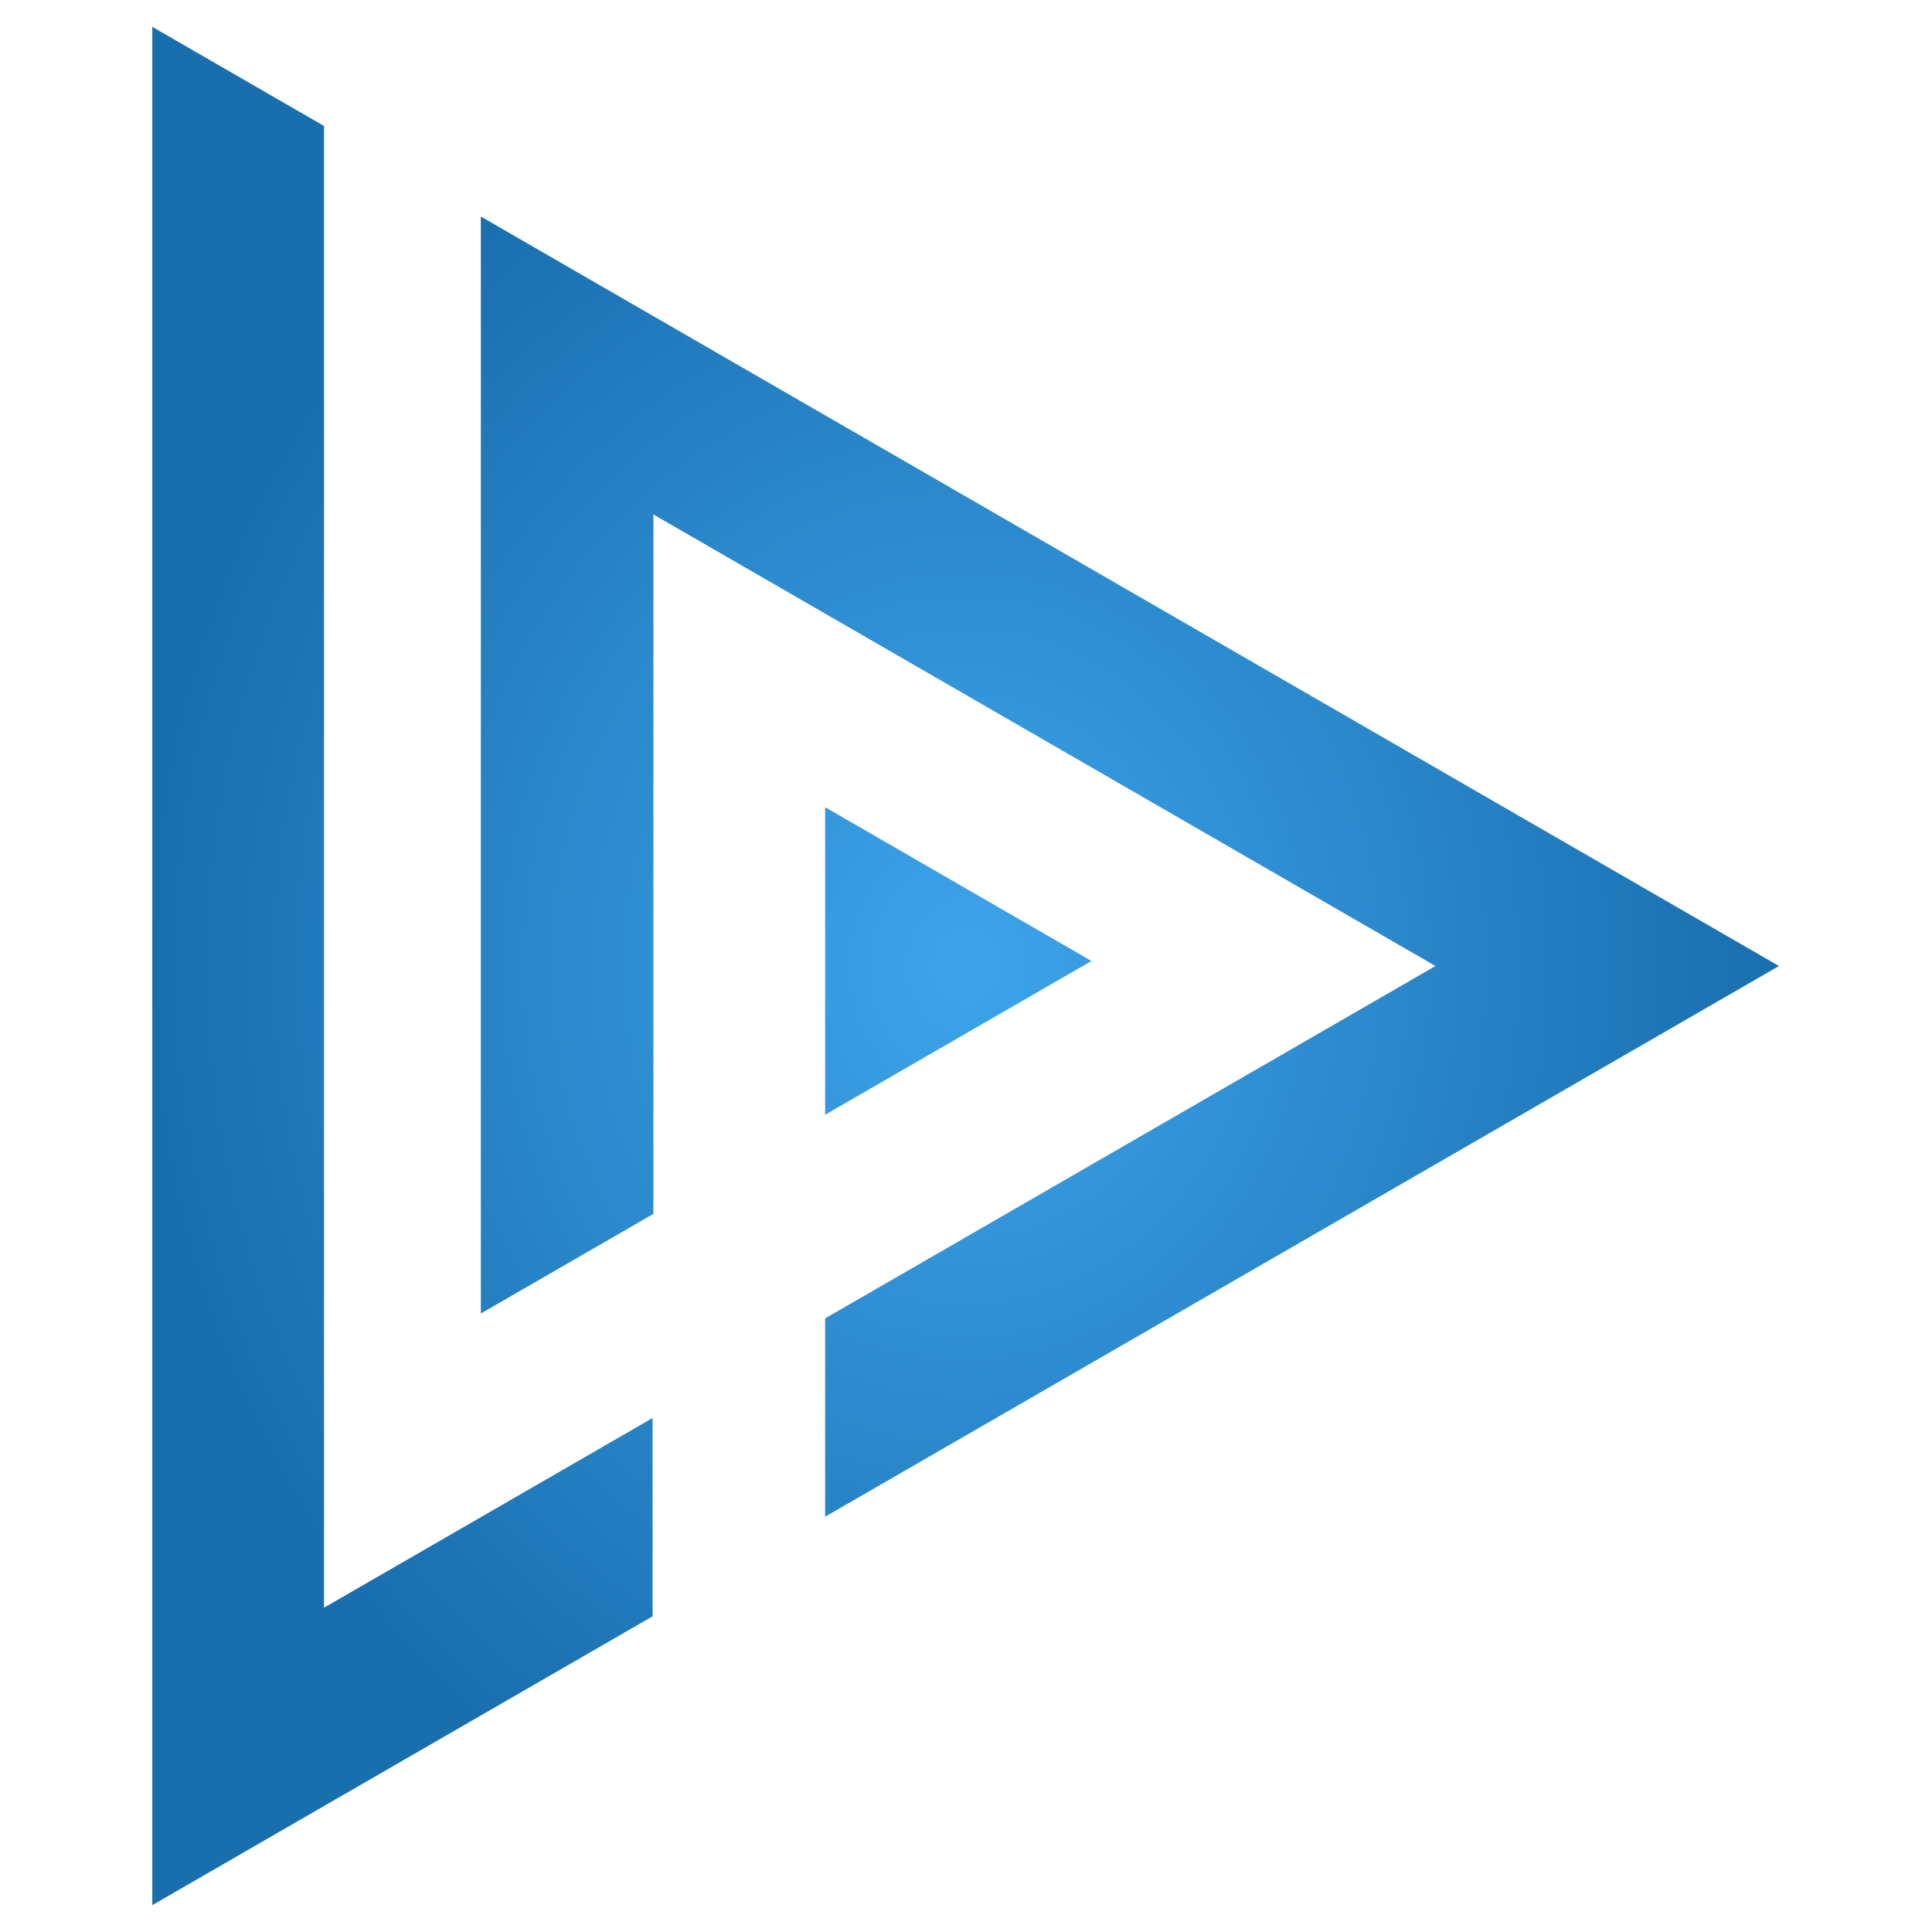
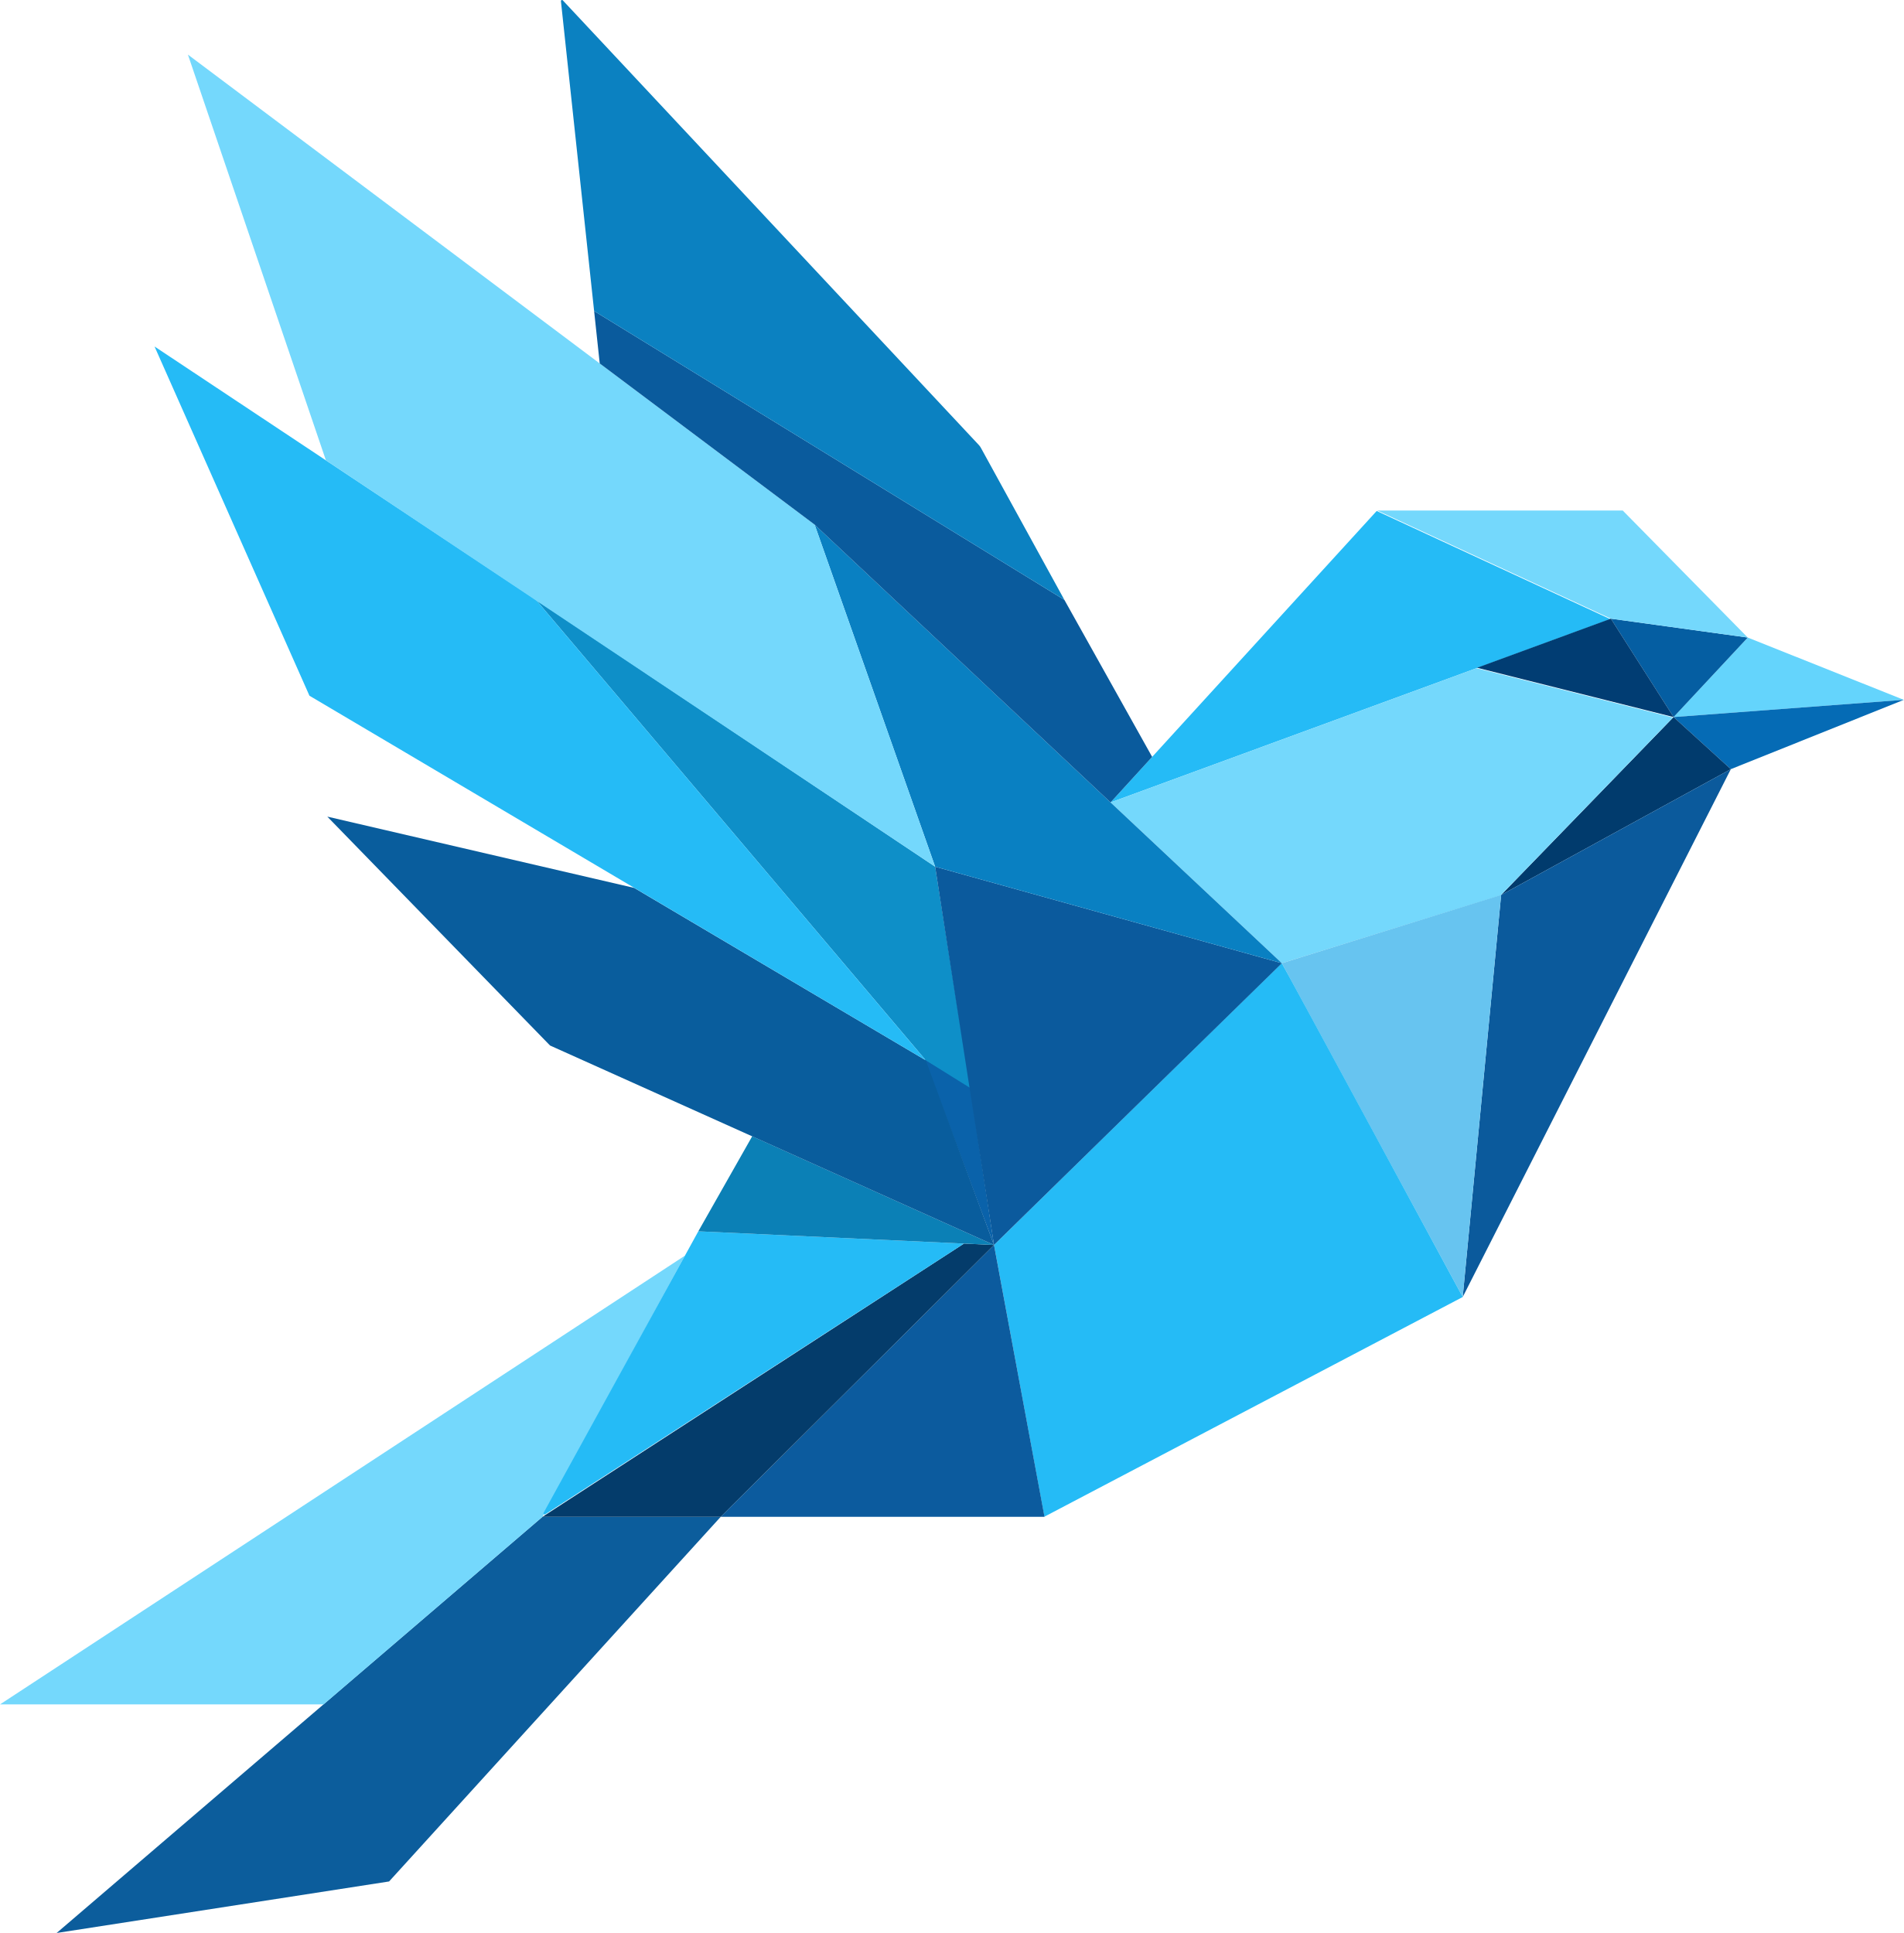
- <svg xmlns="http://www.w3.org/2000/svg" width="2880" height="2880" viewBox="0 0 2880 2880">
-   <defs id="defs6">
-     <radialGradient id="RadialGradient1">
-       <stop offset="0%" stop-color="#3da4eb" />
-       <stop offset="100%" stop-color="#196eae" />
-     </radialGradient>
-   </defs>
-   <g id="g10" transform="matrix(4.511777, 0, 0, -4.511777, -3433.283, 6312.724)" style="filter:none">
-     <g id="g12" transform="scale(0.1)">
-       <path d="m 8680.16,13575.4 -567.42,327.6 c 0,-2068.7 -0.01,-4137.33 -0.01,-6205.98 551.01,318.11 1102.02,636.24 1653.02,954.37 V 9306.6 L 8680.16,8679.83 c 0,1631.87 0.02,3263.67 0,4895.57 z M 9768.37,9981 v 2310.9 c 861.33,-497.3 1722.73,-994.6 2584.03,-1491.9 -672.2,-388.1 -1344.4,-776.2 -2016.6,-1164.29 V 8980.5 c 861.3,497.3 1722.7,994.6 2584,1491.9 l 567.5,327.6 -567.5,327.6 c -1050.5,606.5 -2100.9,1213 -3151.43,1819.5 l -2.62,1.5 -567.43,327.6 c 0,-1208.1 0.01,-2416.2 0.01,-3624.32 z m 1447.33,835.6 -879.9,508.1 v -1016.1 z" style="fill:url(#RadialGradient1);fill-opacity:1;fill-rule:evenodd;stroke:none" id="path14" />
-     </g>
+ <svg xmlns="http://www.w3.org/2000/svg" viewBox="0 0 646.164 656.207">
+   <g id="u4f71268b07-Layer_1" data-name="Layer 1">
+     <path d="M645.08 238.013 L587.459 261.111 L496.455 440.305 L354.108 514.919 L244.209 514.919 L131.654 638.712 L20.024 656.019 C19.677 656.073 19.477 655.638 19.744 655.41 L109.652 578.612 L0.629 578.612 C0.393 578.612 0.302 578.305 0.499 578.176 L232.005 427.077 L255.758 385.181 L187.875 354.711 L112.969 277.72 C112.767 277.512 112.961 277.169 113.243 277.234 L216.449 301.215 L105.03 236.18 L52.666 118.109 C52.603 117.968 52.763 117.833 52.892 117.917 L110.665 155.808 L64.336 20.176 C64.167 19.68 64.741 19.264 65.159 19.579 L203.776 123.978 L190.55 0.474 C190.53 0.291 190.754 0.189 190.879 0.323 L332.683 151.909 C332.797 152.031 332.895 152.166 332.976 152.313 L390.775 257.589 L467.459 173.308 L550.769 173.308 L593.204 216.436 L645.08 237.146 C645.471 237.302 645.471 237.857 645.08 238.013 Z" fill="none" />
+     <path d="M19.216 656.207 L184.125 514.919 L244.614 514.919 L132.058 638.712 Z" fill="#0c5d9c" />
+     <path d="M0 578.607 L109.82 578.607 L184.125 514.919 L232.47 426.256 Z" fill="#74d8fc" />
+     <path d="M593.204 216.436 L568.028 243.429 L646.164 237.579 Z" fill="#64d4fc" />
+     <path d="M568.028 243.429 L587.459 261.111 L646.164 237.579 Z" fill="#056bb5" />
+     <path d="M593.204 216.436 L546.739 210.022 L568.028 243.429 Z" fill="#055ea2" />
+     <path d="M546.538 210.174 L376.937 272.405 L467.258 173.46 Z" fill="#25bbf6" />
+     <path d="M593.204 216.436 L546.739 210.022 L467.459 173.308 L550.769 173.308 Z" fill="#74d8fc" />
+     <path d="M546.739 210.022 L568.028 243.429 L501.33 226.684 Z" fill="#013d73" />
+     <path d="M568.028 243.429 L509.499 303.809 L587.459 261.111 Z" fill="#013b6d" />
+     <path d="M509.499 303.809 L496.455 440.305 L587.459 261.111 Z" fill="#0b5a9c" />
+     <path d="M509.298 303.961 L435.073 326.989 L376.937 272.405 L501.13 226.835 L567.827 243.581 Z" fill="#74d8fc" />
+     <path d="M509.499 303.809 L496.455 440.305 L435.073 326.989 Z" fill="#67c4f0" />
+     <path d="M354.475 514.879 L496.455 440.305 C496.455 440.305 435.133 326.853 435.035 326.95 L337.371 422.64 C337.371 422.64 337.371 422.64 337.371 422.64" fill="#25bbf6" />
+     <path d="M337.371 422.64 L354.513 514.919 L244.614 514.919 Z" fill="#0c5b9e" />
+     <path d="M244.614 514.919 L184.125 514.919 L327.181 422.169 L337.371 422.64 Z" fill="#043c6b" />
+     <path d="M185.043 514.081 L327.181 422.169 L237.015 417.999 L184.496 513.571 C184.302 513.922 184.706 514.298 185.043 514.081 Z" fill="#25bbf6" />
+     <path d="M237.015 417.999 L255.301 385.746 L337.371 422.64 Z" fill="#0b80b6" />
+     <path d="M337.371 422.64 L329.268 368.891 L313.755 359.481 Z" fill="#0a62aa" />
+     <path d="M329.34 369.371 L314.224 359.953 L181.96 203.674 L317.394 294.218 Z" fill="#0e8fc8" />
+     <path d="M435.073 326.989 L337.371 422.64 L317.394 294.218 Z" fill="#0b5a9d" />
+     <path d="M435.073 326.989 L276.498 178.103 L317.394 294.218 Z" fill="#0980c2" />
+     <path d="M337.371 422.64 L314.224 359.953 L215.265 301.43 L111.095 277.225 L186.691 354.926 Z" fill="#095d9d" />
+     <path d="M314.224 359.953 L105.03 236.18 L52.453 117.629 L181.96 203.674 Z" fill="#25bbf6" />
+     <path d="M276.498 178.103 L317.394 294.218 L110.618 156.274 L63.777 18.538 Z" fill="#74d8fc" />
+     <path d="M376.937 272.405 L391.051 256.944 L361.259 203.643 L201.647 105.587 L203.553 123.386 L276.498 178.103 Z" fill="#0a5b9d" />
+     <path id="u4f71268b07-_Path_" data-name="&lt;Path&gt;" d="M361.259 203.643 L332.903 151.996 C332.723 151.667 332.502 151.362 332.246 151.089 L191.018 0.118 C190.776 -0.14 190.345 0.057 190.383 0.408 L201.647 105.587 Z" fill="#0b81c1" />
  </g>
</svg>
